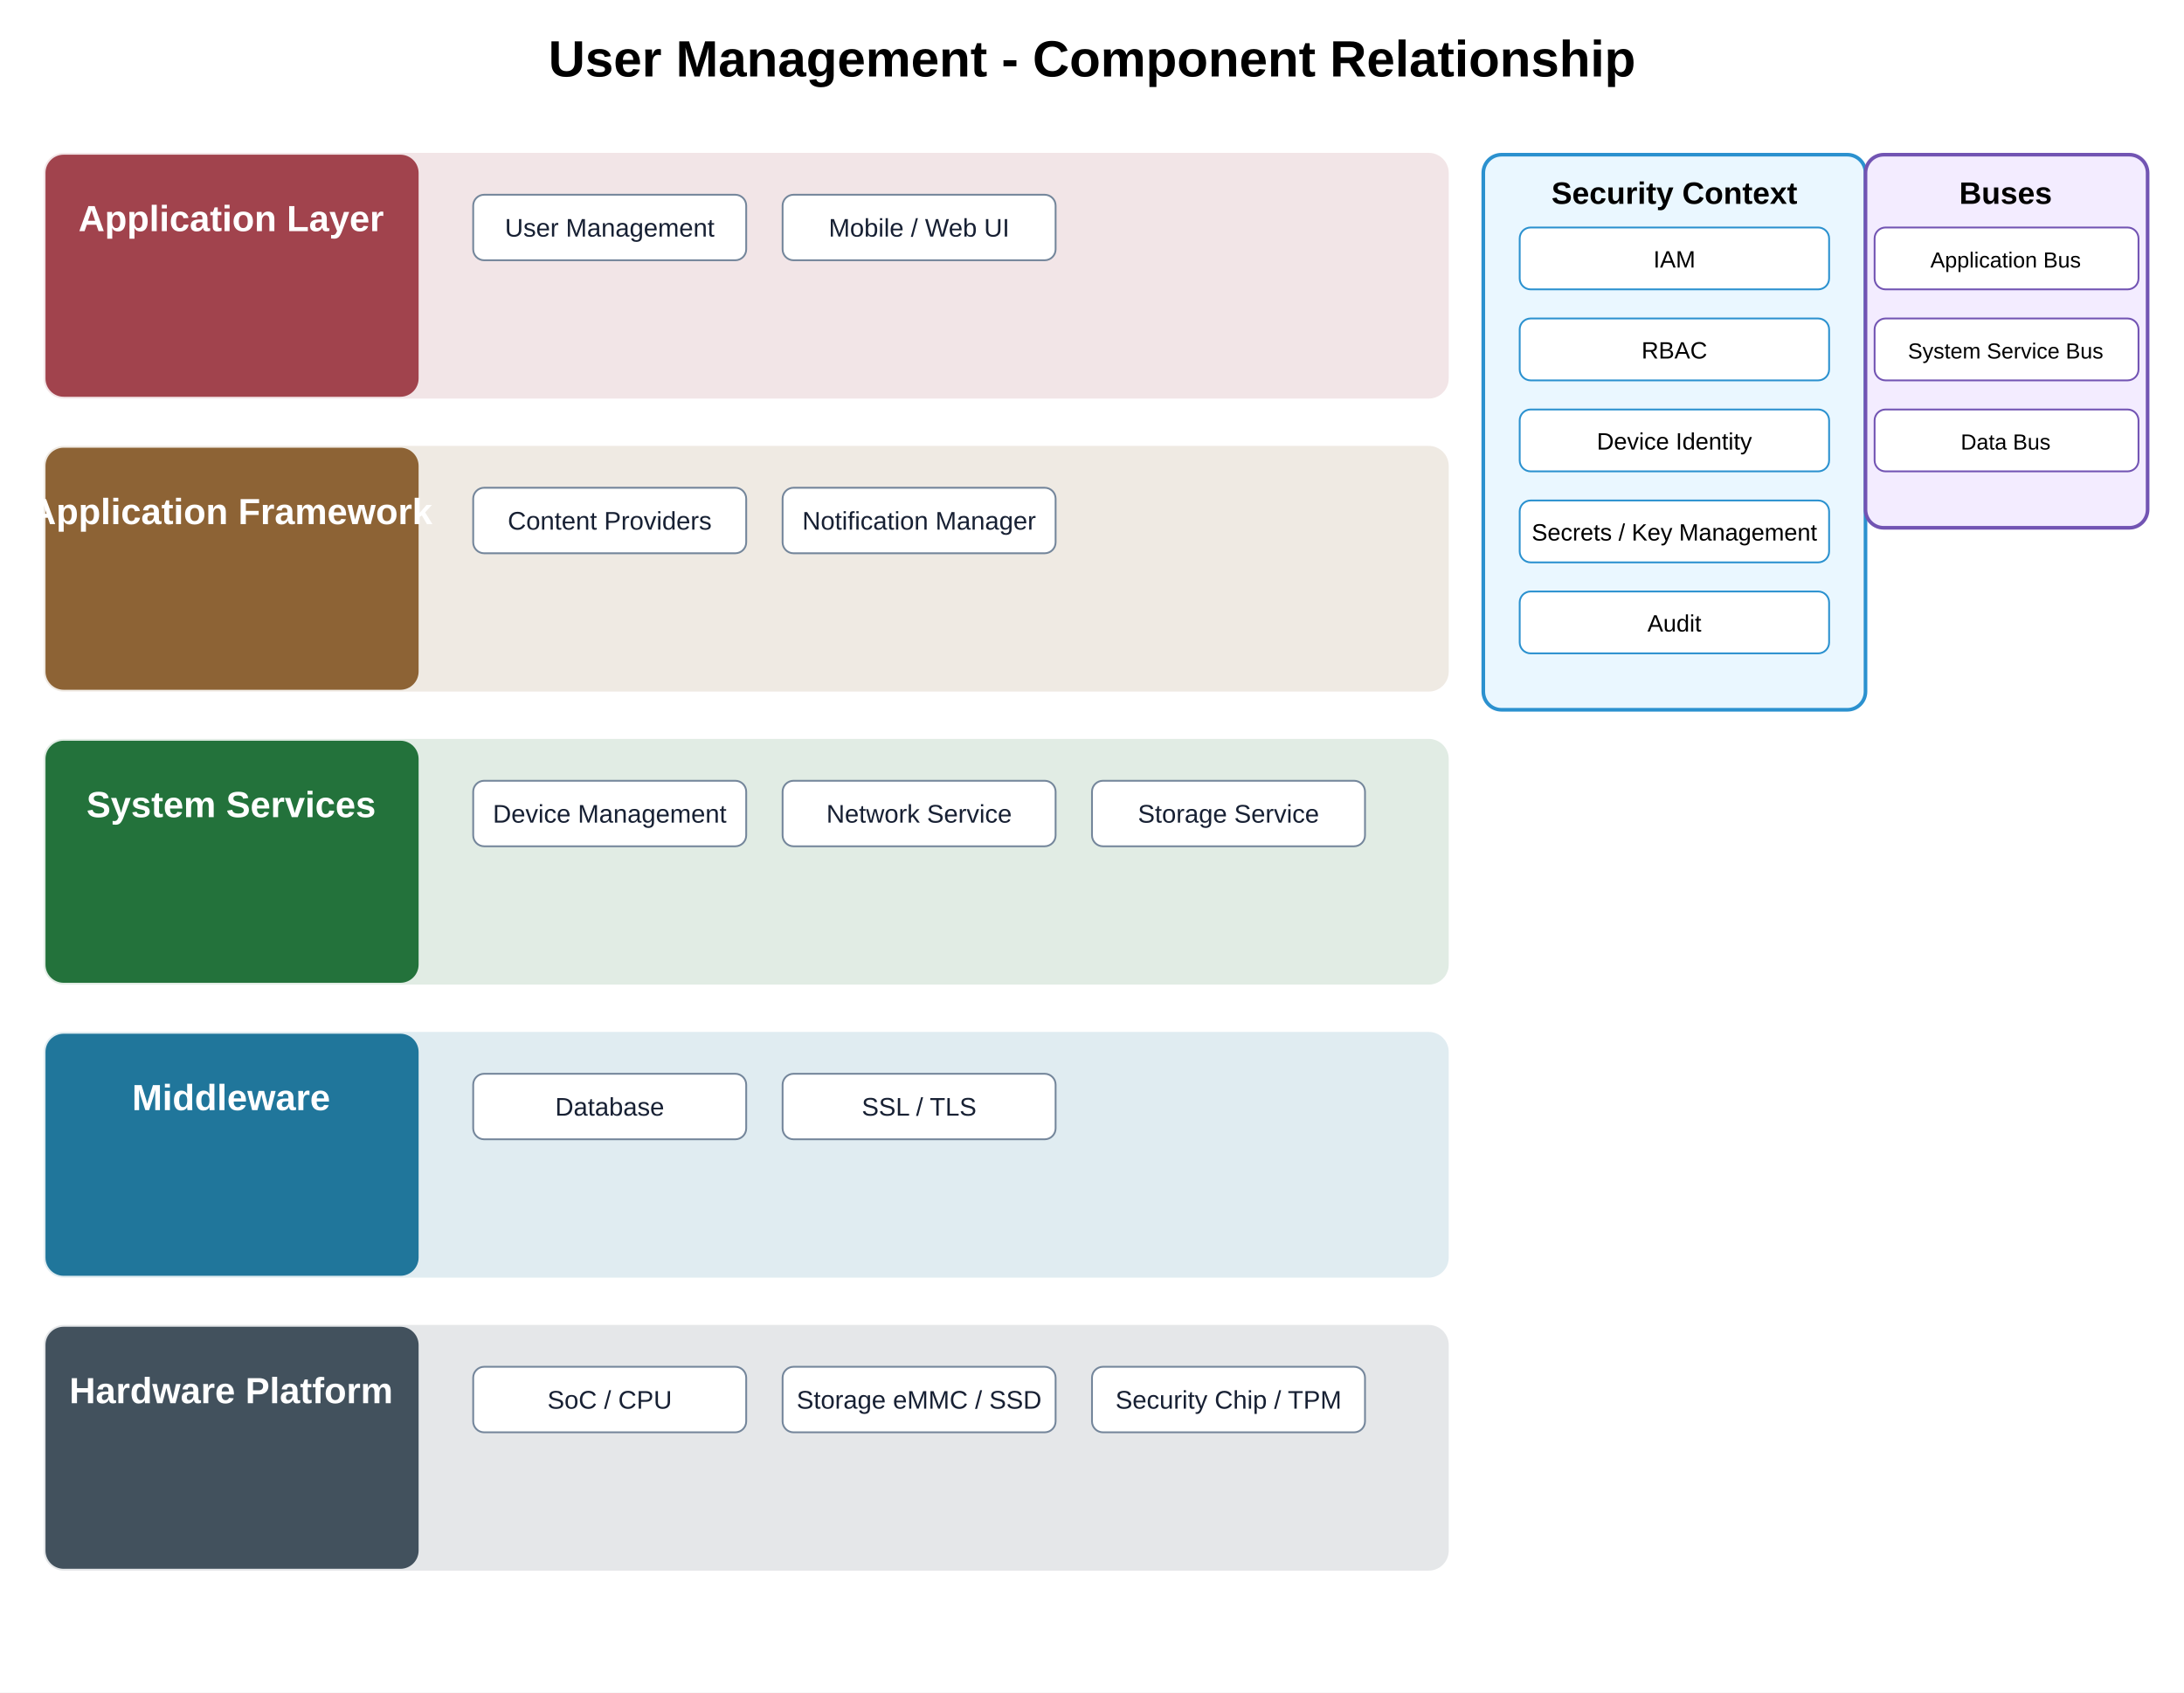
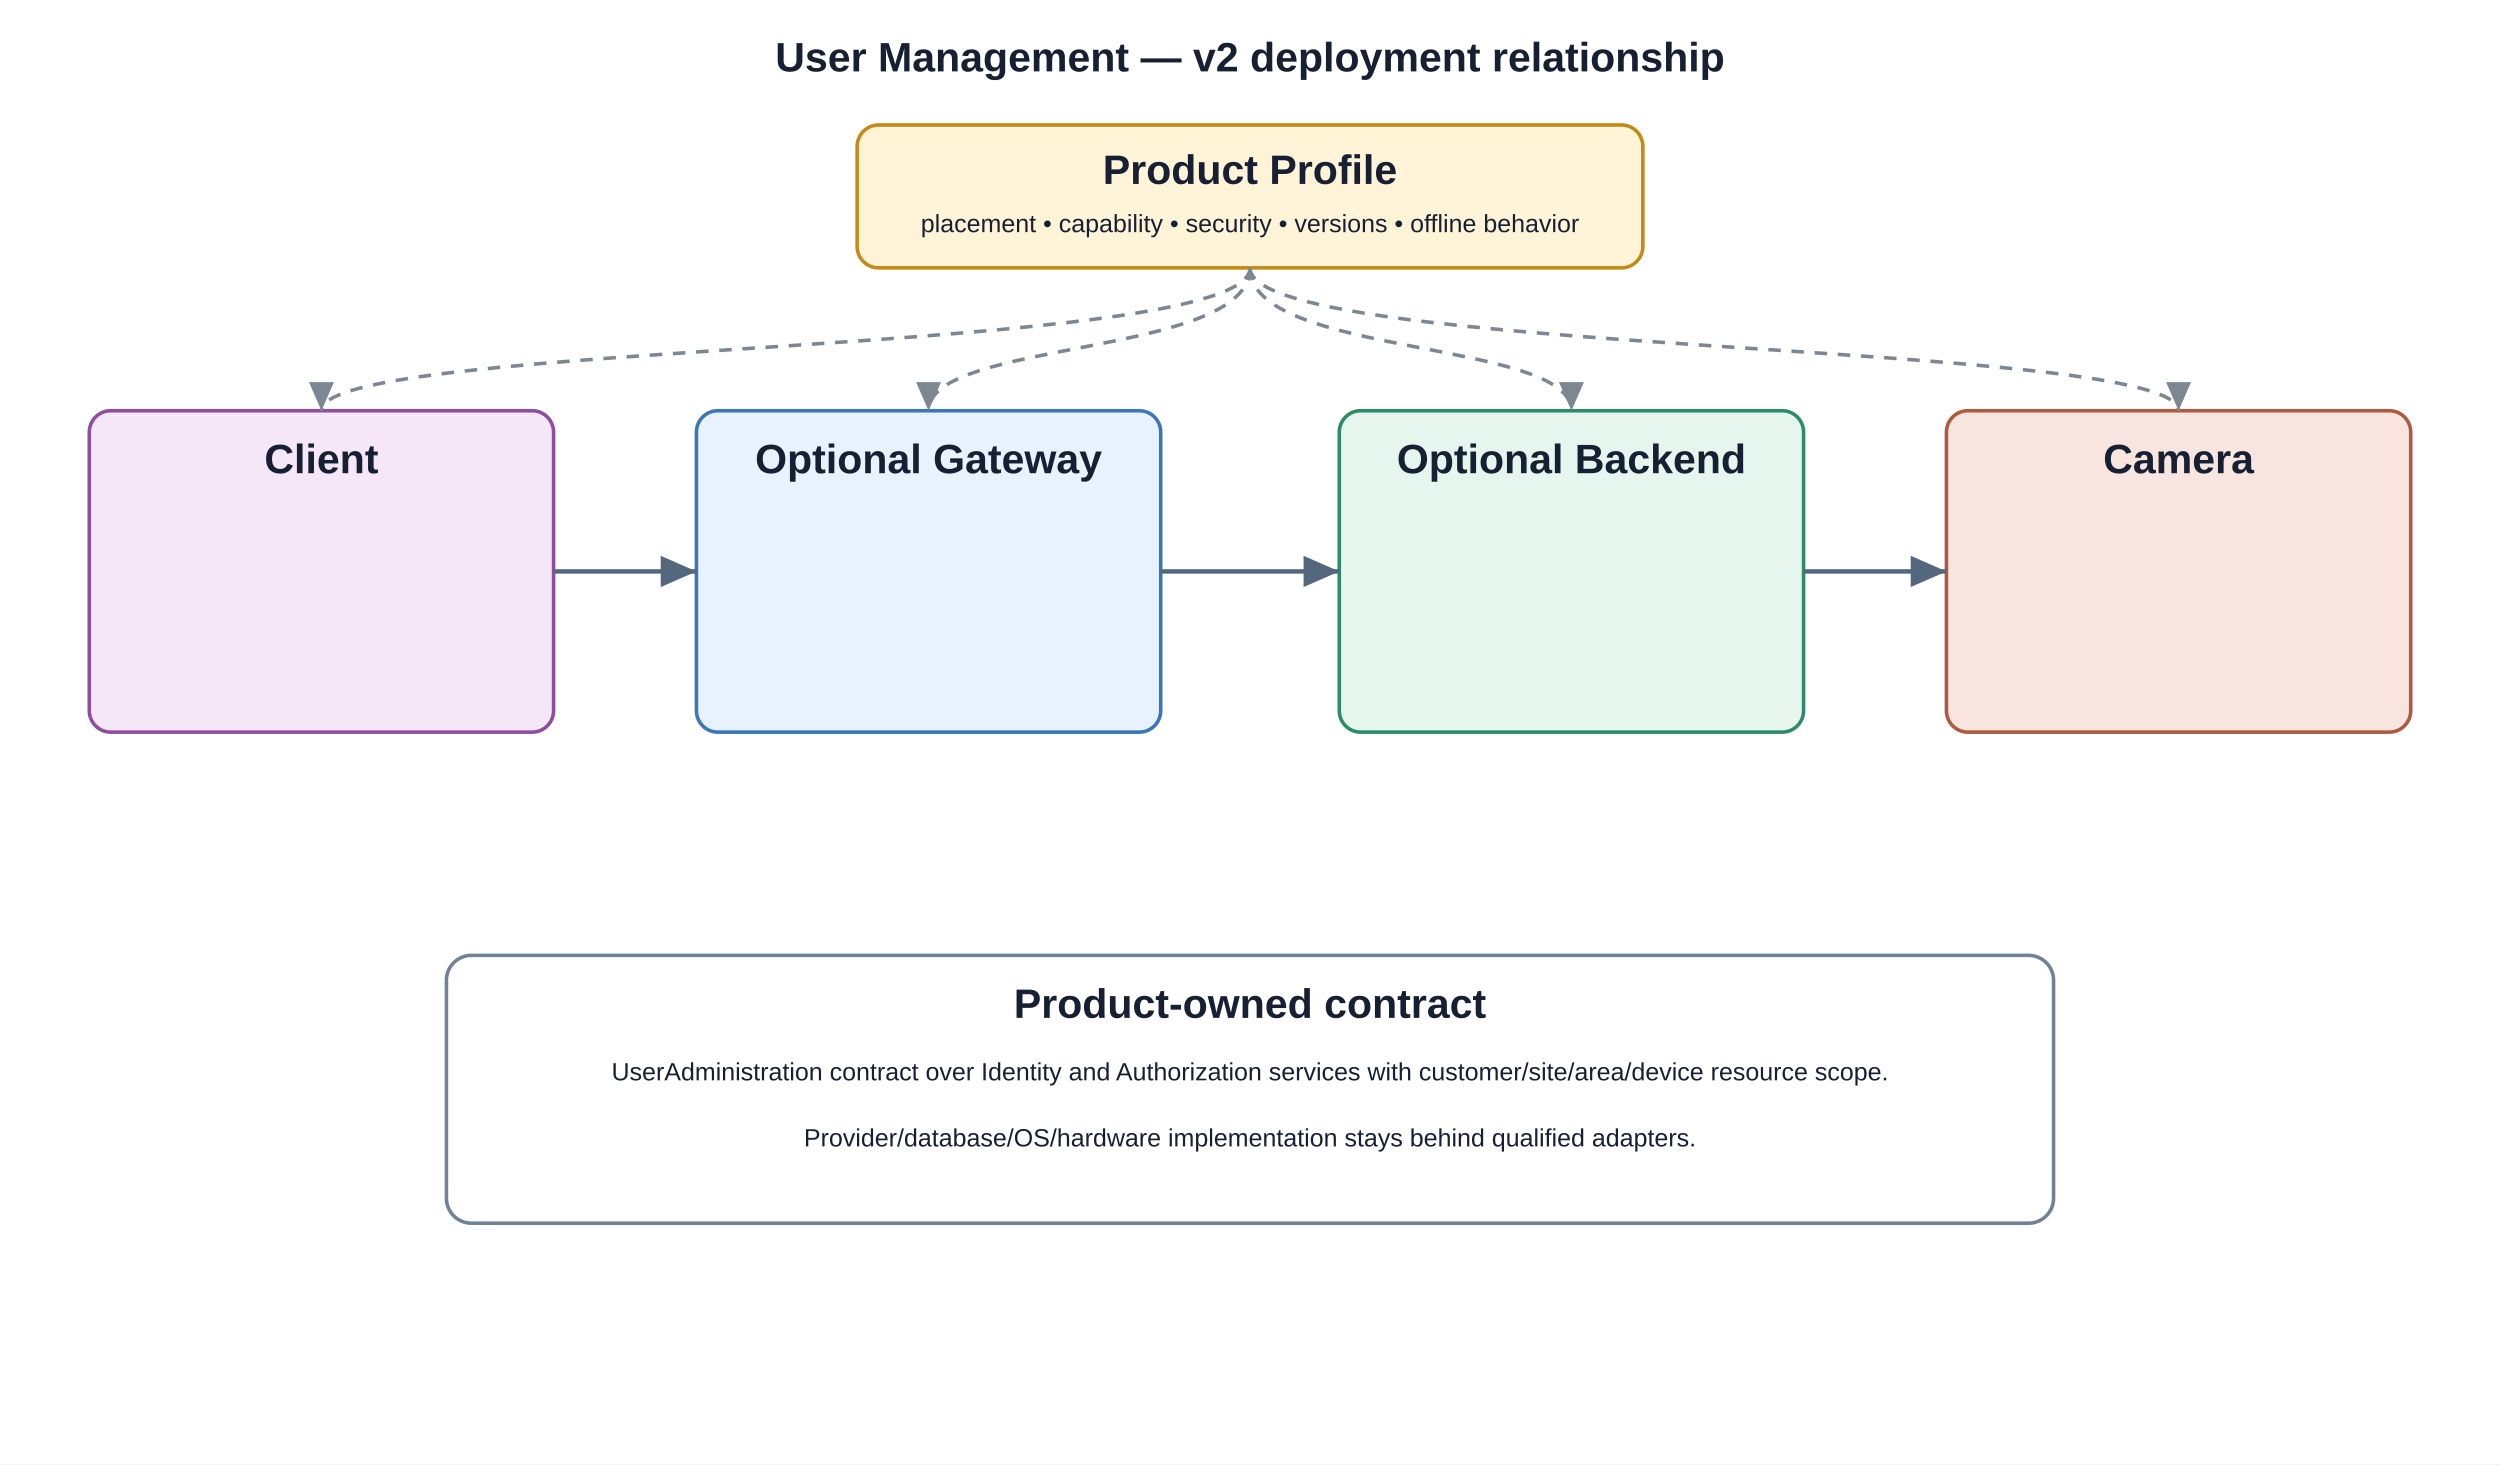
- <svg xmlns="http://www.w3.org/2000/svg" width="1200" height="930" viewBox="0 0 1200 930">
-   <rect width="1200" height="100%" fill="white" />
-   <text x="600" y="42" font-family="Arial" font-size="28" font-weight="bold" text-anchor="middle">User Management - Component Relationship</text>
-   <rect x="25" y="85" width="770" height="133" rx="10" fill="#a1434d" opacity=".14" stroke="#a1434d" stroke-width="2" />
-   <rect x="25" y="85" width="205" height="133" rx="10" fill="#a1434d" />
-   <text x="127" y="127" font-family="Arial" font-size="20" font-weight="bold" fill="white" text-anchor="middle">Application Layer</text>
-   <rect x="260" y="107" width="150" height="36" rx="6" fill="white" stroke="#74869b" />
-   <text x="335" y="130" font-family="Arial" font-size="14" fill="#172033" text-anchor="middle">User Management</text>
-   <rect x="430" y="107" width="150" height="36" rx="6" fill="white" stroke="#74869b" />
-   <text x="505" y="130" font-family="Arial" font-size="14" fill="#172033" text-anchor="middle">Mobile / Web UI</text>
-   <rect x="25" y="246" width="770" height="133" rx="10" fill="#8d6335" opacity=".14" stroke="#8d6335" stroke-width="2" />
-   <rect x="25" y="246" width="205" height="133" rx="10" fill="#8d6335" />
-   <text x="127" y="288" font-family="Arial" font-size="20" font-weight="bold" fill="white" text-anchor="middle">Application Framework</text>
-   <rect x="260" y="268" width="150" height="36" rx="6" fill="white" stroke="#74869b" />
-   <text x="335" y="291" font-family="Arial" font-size="14" fill="#172033" text-anchor="middle">Content Providers</text>
-   <rect x="430" y="268" width="150" height="36" rx="6" fill="white" stroke="#74869b" />
-   <text x="505" y="291" font-family="Arial" font-size="14" fill="#172033" text-anchor="middle">Notification Manager</text>
-   <rect x="25" y="407" width="770" height="133" rx="10" fill="#23723b" opacity=".14" stroke="#23723b" stroke-width="2" />
-   <rect x="25" y="407" width="205" height="133" rx="10" fill="#23723b" />
-   <text x="127" y="449" font-family="Arial" font-size="20" font-weight="bold" fill="white" text-anchor="middle">System Services</text>
-   <rect x="260" y="429" width="150" height="36" rx="6" fill="white" stroke="#74869b" />
-   <text x="335" y="452" font-family="Arial" font-size="14" fill="#172033" text-anchor="middle">Device Management</text>
-   <rect x="430" y="429" width="150" height="36" rx="6" fill="white" stroke="#74869b" />
-   <text x="505" y="452" font-family="Arial" font-size="14" fill="#172033" text-anchor="middle">Network Service</text>
-   <rect x="600" y="429" width="150" height="36" rx="6" fill="white" stroke="#74869b" />
-   <text x="675" y="452" font-family="Arial" font-size="14" fill="#172033" text-anchor="middle">Storage Service</text>
-   <rect x="25" y="568" width="770" height="133" rx="10" fill="#20769b" opacity=".14" stroke="#20769b" stroke-width="2" />
-   <rect x="25" y="568" width="205" height="133" rx="10" fill="#20769b" />
-   <text x="127" y="610" font-family="Arial" font-size="20" font-weight="bold" fill="white" text-anchor="middle">Middleware</text>
-   <rect x="260" y="590" width="150" height="36" rx="6" fill="white" stroke="#74869b" />
-   <text x="335" y="613" font-family="Arial" font-size="14" fill="#172033" text-anchor="middle">Database</text>
-   <rect x="430" y="590" width="150" height="36" rx="6" fill="white" stroke="#74869b" />
-   <text x="505" y="613" font-family="Arial" font-size="14" fill="#172033" text-anchor="middle">SSL / TLS</text>
-   <rect x="25" y="729" width="770" height="133" rx="10" fill="#42515d" opacity=".14" stroke="#42515d" stroke-width="2" />
-   <rect x="25" y="729" width="205" height="133" rx="10" fill="#42515d" />
-   <text x="127" y="771" font-family="Arial" font-size="20" font-weight="bold" fill="white" text-anchor="middle">Hardware Platform</text>
-   <rect x="260" y="751" width="150" height="36" rx="6" fill="white" stroke="#74869b" />
-   <text x="335" y="774" font-family="Arial" font-size="14" fill="#172033" text-anchor="middle">SoC / CPU</text>
-   <rect x="430" y="751" width="150" height="36" rx="6" fill="white" stroke="#74869b" />
-   <text x="505" y="774" font-family="Arial" font-size="14" fill="#172033" text-anchor="middle">Storage eMMC / SSD</text>
-   <rect x="600" y="751" width="150" height="36" rx="6" fill="white" stroke="#74869b" />
-   <text x="675" y="774" font-family="Arial" font-size="14" fill="#172033" text-anchor="middle">Security Chip / TPM</text>
-   <rect x="815" y="85" width="210" height="305" rx="10" fill="#eaf7ff" stroke="#2b91cf" stroke-width="2" />
-   <text x="920" y="112" font-family="Arial" font-size="17" font-weight="bold" text-anchor="middle">Security Context</text>
-   <rect x="835" y="125" width="170" height="34" rx="6" fill="white" stroke="#2b91cf" />
-   <text x="920" y="147" font-family="Arial" font-size="13" text-anchor="middle">IAM</text>
-   <rect x="835" y="175" width="170" height="34" rx="6" fill="white" stroke="#2b91cf" />
-   <text x="920" y="197" font-family="Arial" font-size="13" text-anchor="middle">RBAC</text>
-   <rect x="835" y="225" width="170" height="34" rx="6" fill="white" stroke="#2b91cf" />
-   <text x="920" y="247" font-family="Arial" font-size="13" text-anchor="middle">Device Identity</text>
-   <rect x="835" y="275" width="170" height="34" rx="6" fill="white" stroke="#2b91cf" />
-   <text x="920" y="297" font-family="Arial" font-size="13" text-anchor="middle">Secrets / Key Management</text>
-   <rect x="835" y="325" width="170" height="34" rx="6" fill="white" stroke="#2b91cf" />
-   <text x="920" y="347" font-family="Arial" font-size="13" text-anchor="middle">Audit</text>
-   <rect x="1025" y="85" width="155" height="205" rx="10" fill="#f3ecff" stroke="#7254b3" stroke-width="2" />
-   <text x="1102" y="112" font-family="Arial" font-size="17" font-weight="bold" text-anchor="middle">Buses</text>
-   <rect x="1030" y="125" width="145" height="34" rx="6" fill="white" stroke="#7254b3" />
-   <text x="1102" y="147" font-family="Arial" font-size="12" text-anchor="middle">Application Bus</text>
-   <rect x="1030" y="175" width="145" height="34" rx="6" fill="white" stroke="#7254b3" />
-   <text x="1102" y="197" font-family="Arial" font-size="12" text-anchor="middle">System Service Bus</text>
-   <rect x="1030" y="225" width="145" height="34" rx="6" fill="white" stroke="#7254b3" />
-   <text x="1102" y="247" font-family="Arial" font-size="12" text-anchor="middle">Data Bus</text>
+ <svg xmlns="http://www.w3.org/2000/svg" width="1400" height="820">
+   <defs>
+     <style>text{font-family:Arial;fill:#172033}.h{font-size:23px;font-weight:bold}.t{font-size:14px}.c{fill:#f5e7f7;stroke:#8d4da0;stroke-width:2}.g{fill:#e8f2ff;stroke:#3b77b7;stroke-width:2}.b{fill:#e6f6ef;stroke:#2d8c68;stroke-width:2}.d{fill:#f9e5df;stroke:#ad5a41;stroke-width:2}.p{fill:#fff4d8;stroke:#c38a17;stroke-width:2}.x{fill:white;stroke:#718297;stroke-width:2}.a{stroke:#53677d;stroke-width:2.5;fill:none;marker-end:url(#a)}.o{stroke:#7d8791;stroke-width:2;stroke-dasharray:7 6;fill:none;marker-end:url(#o)}</style>
+     <marker id="a" markerWidth="10" markerHeight="10" refX="8" refY="3.5" orient="auto">
+       <polygon points="0 0,8 3.5,0 7" fill="#53677d" />
+     </marker>
+     <marker id="o" markerWidth="10" markerHeight="10" refX="8" refY="3.5" orient="auto">
+       <polygon points="0 0,8 3.5,0 7" fill="#7d8791" />
+     </marker>
+   </defs>
+   <rect width="1400" height="820" fill="white" />
+   <text x="700" y="40" class="h" text-anchor="middle">User Management — v2 deployment relationship</text>
+   <rect x="480" y="70" width="440" height="80" rx="12" class="p" />
+   <text x="700" y="103" class="h" text-anchor="middle">Product Profile</text>
+   <text x="700" y="130" class="t" text-anchor="middle">placement • capability • security • versions • offline behavior</text>
+   <rect x="50" y="230" width="260" height="180" rx="12" class="c" />
+   <text x="180" y="265" class="h" text-anchor="middle">Client</text>
+   <rect x="390" y="230" width="260" height="180" rx="12" class="g" />
+   <text x="520" y="265" class="h" text-anchor="middle">Optional Gateway</text>
+   <rect x="750" y="230" width="260" height="180" rx="12" class="b" />
+   <text x="880" y="265" class="h" text-anchor="middle">Optional Backend</text>
+   <rect x="1090" y="230" width="260" height="180" rx="12" class="d" />
+   <text x="1220" y="265" class="h" text-anchor="middle">Camera</text>
+   <path d="M310 320 L390 320" class="a" />
+   <path d="M650 320 L750 320" class="a" />
+   <path d="M1010 320 L1090 320" class="a" />
+   <path d="M700 150 C700 200,180 190,180 230" class="o" />
+   <path d="M700 150 C700 200,520 190,520 230" class="o" />
+   <path d="M700 150 C700 200,880 190,880 230" class="o" />
+   <path d="M700 150 C700 200,1220 190,1220 230" class="o" />
+   <rect x="250" y="535" width="900" height="150" rx="14" class="x" />
+   <text x="700" y="570" class="h" text-anchor="middle">Product-owned contract</text>
+   <text x="700" y="605" class="t" text-anchor="middle">UserAdministration contract over Identity and Authorization services with customer/site/area/device resource scope.</text>
+   <text x="700" y="642" class="t" text-anchor="middle">Provider/database/OS/hardware implementation stays behind qualified adapters.</text>
</svg>
